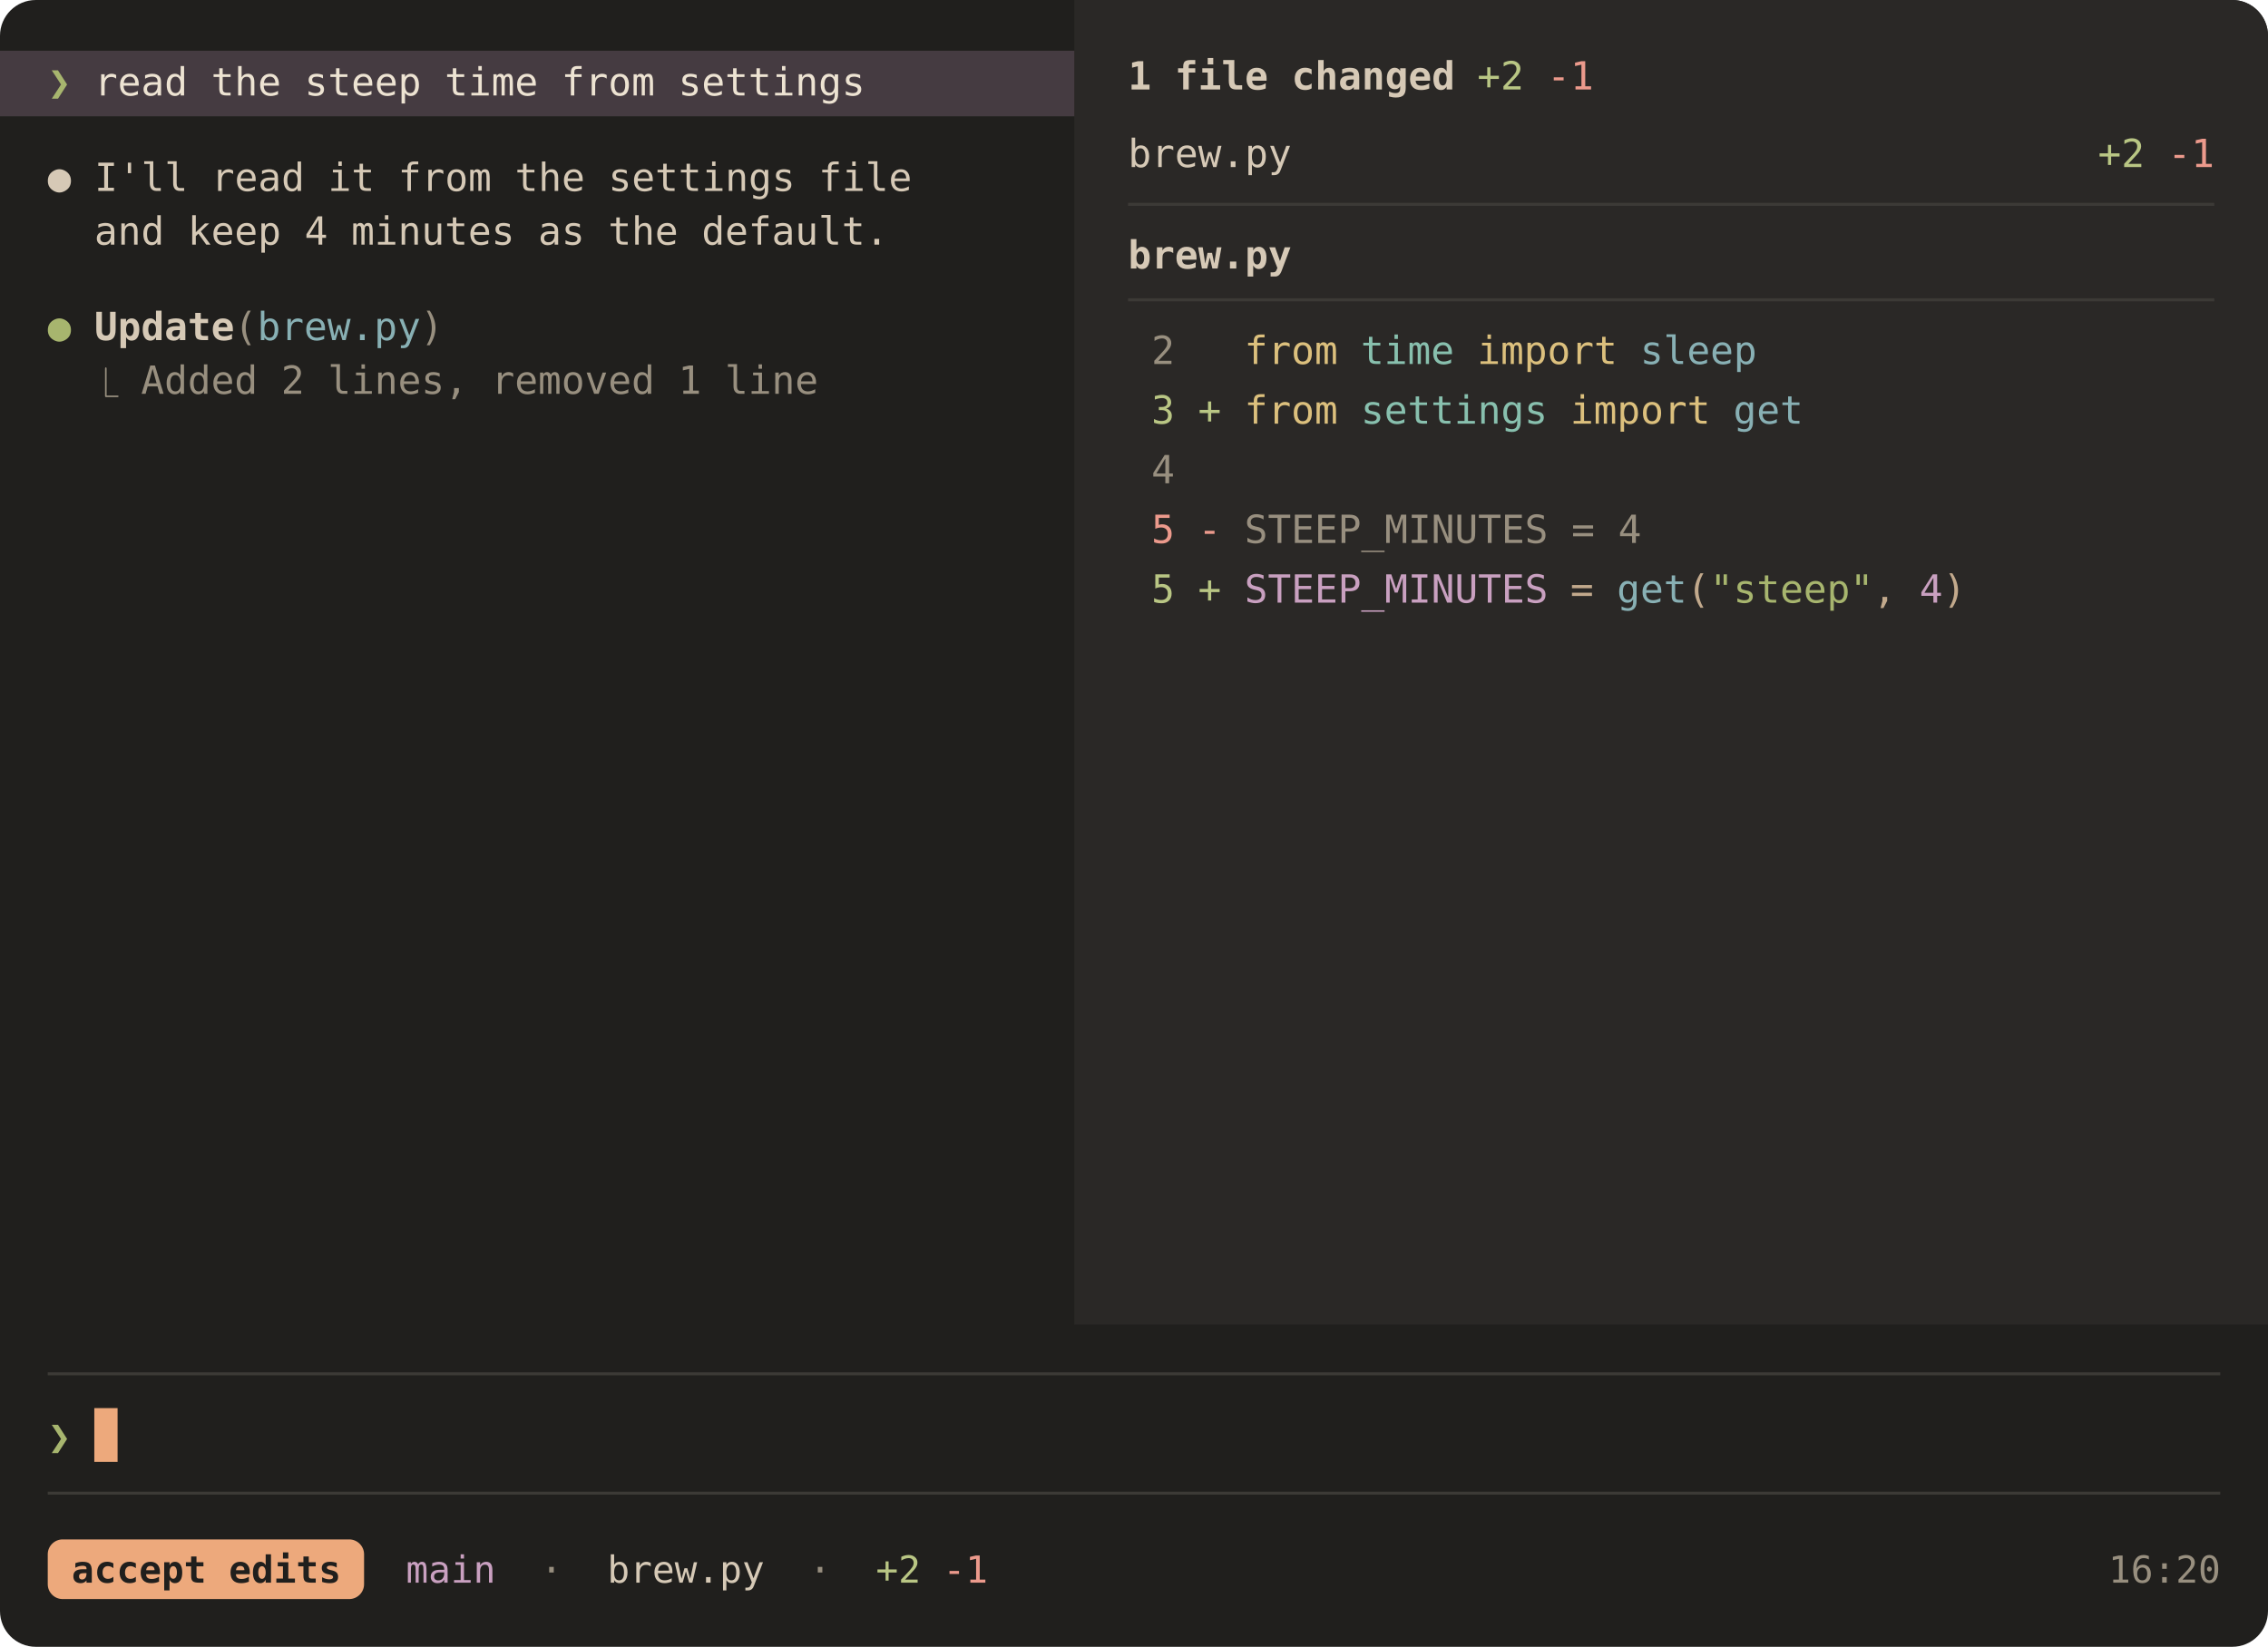
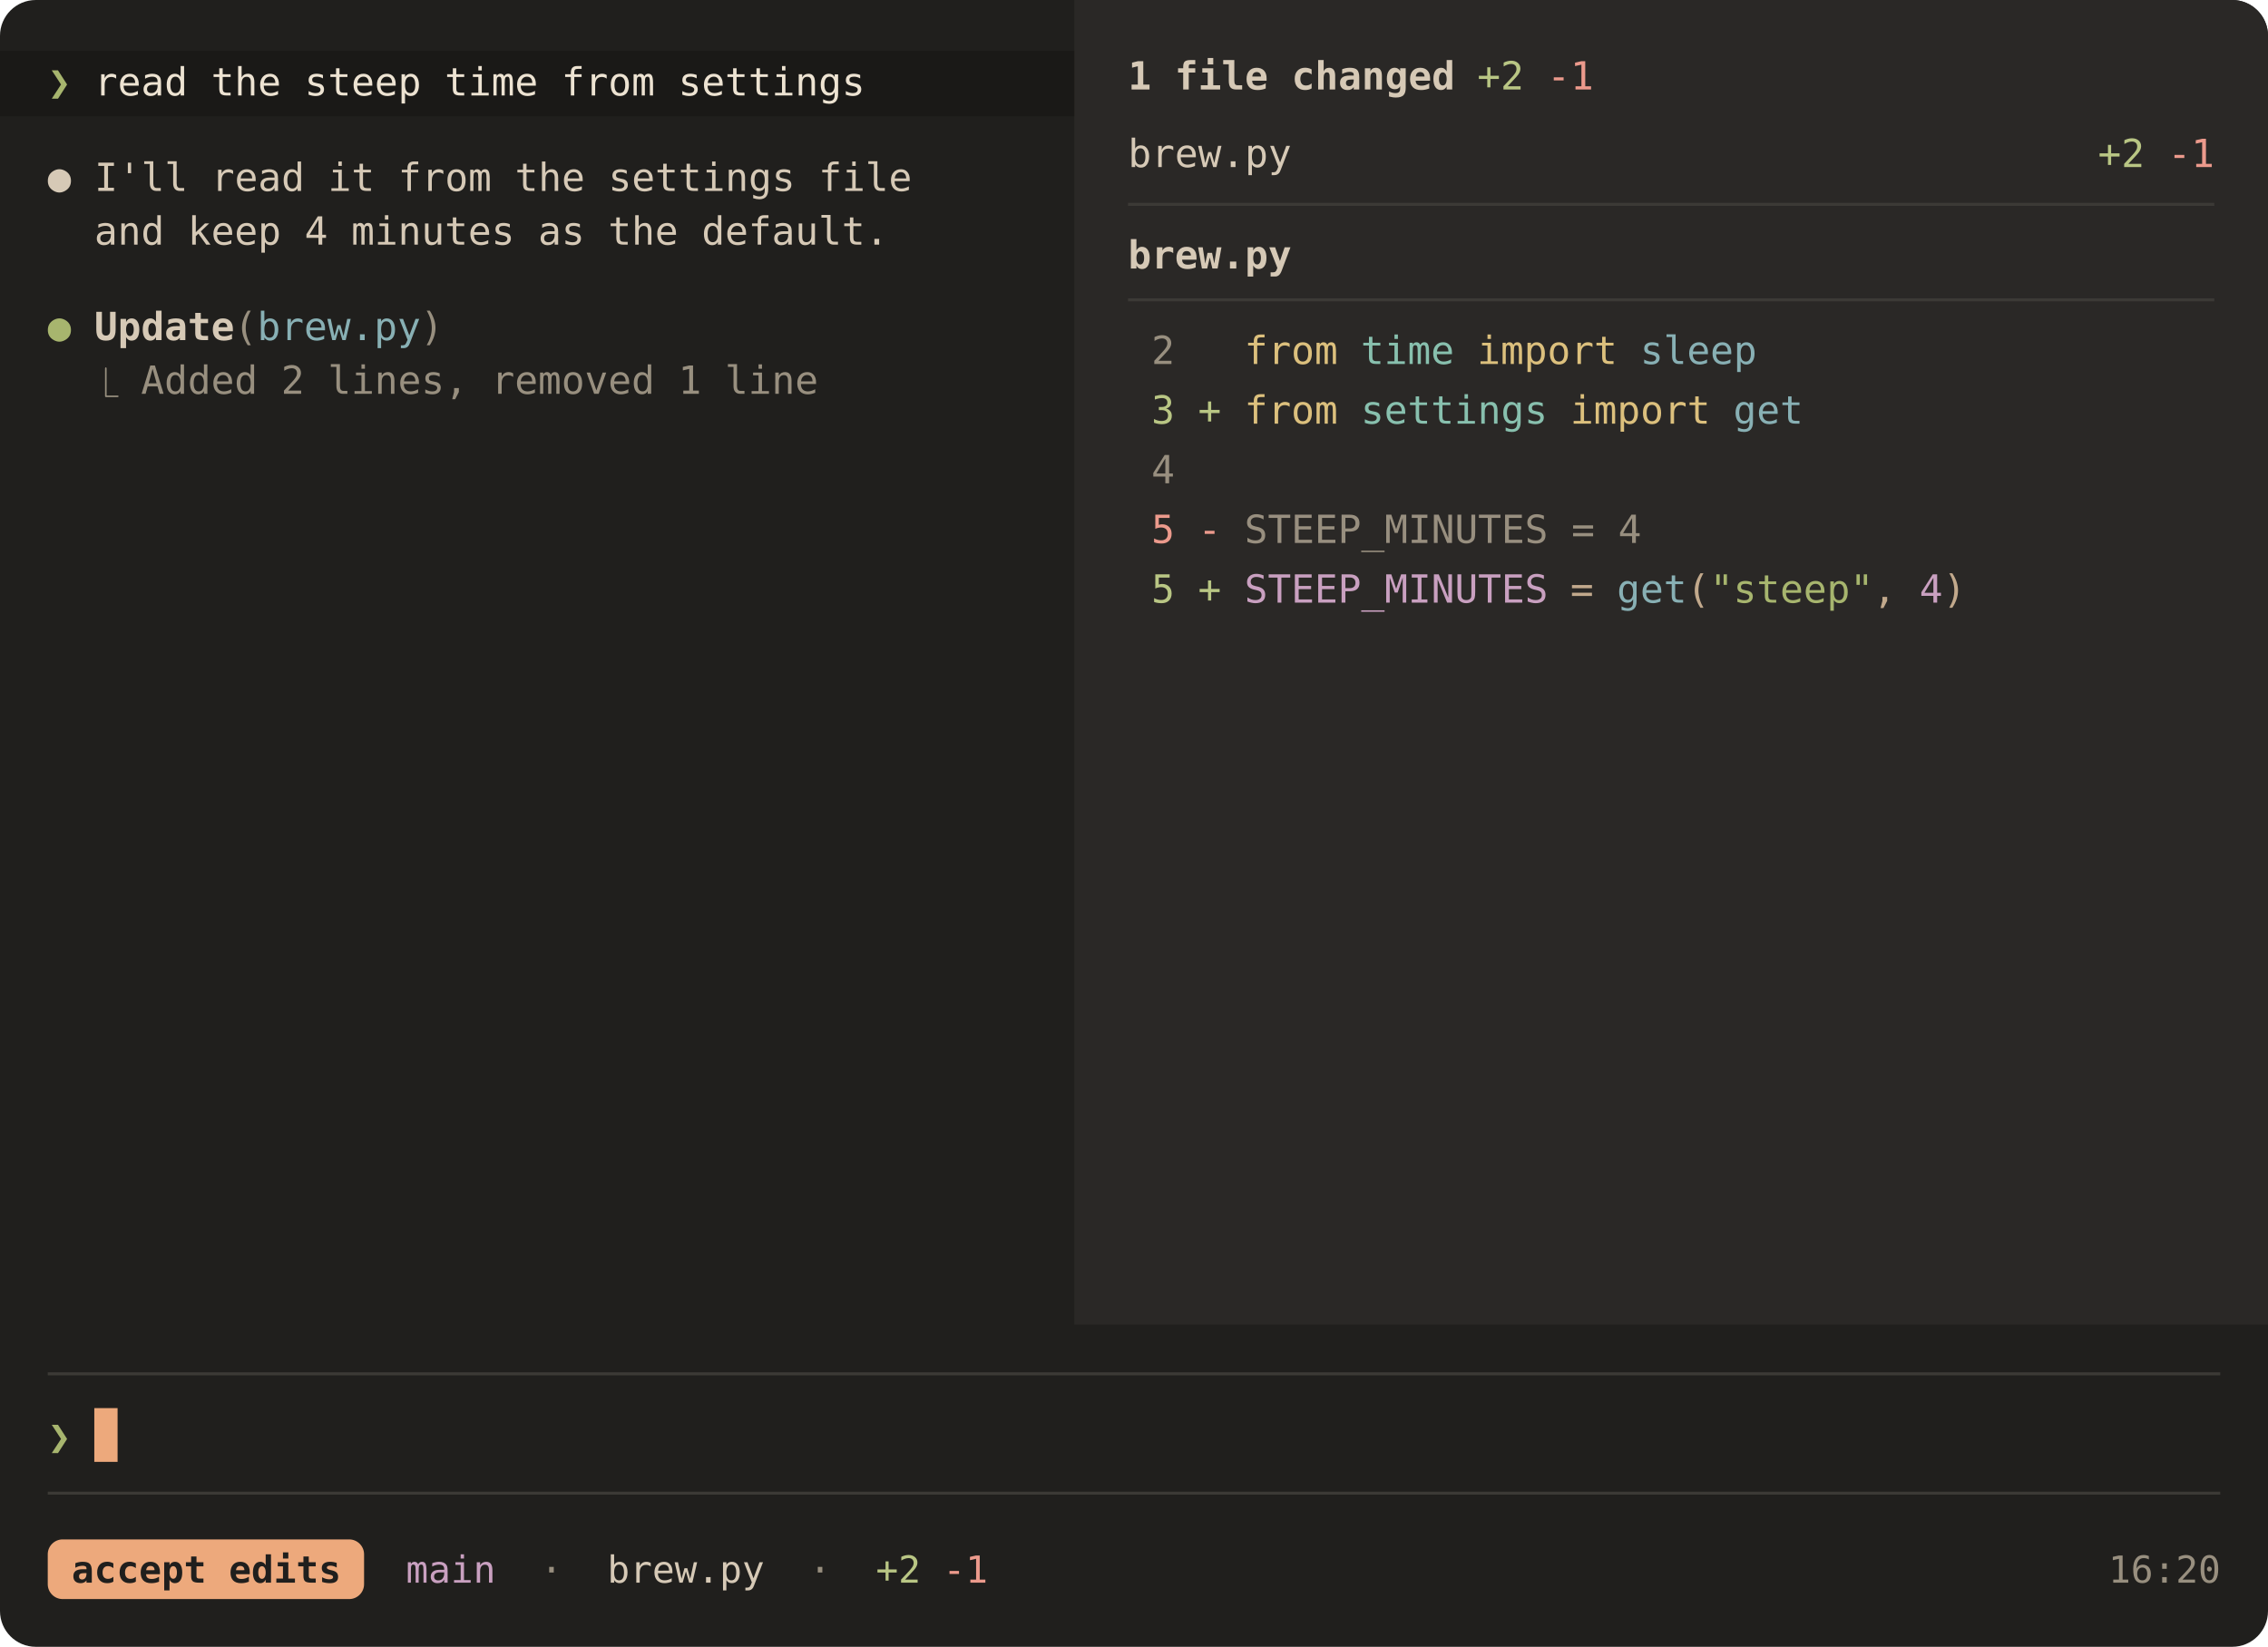
<svg xmlns="http://www.w3.org/2000/svg" width="760.0" height="552.0" viewBox="0 0 760.0 552.0" font-family="ui-monospace, Menlo, Consolas, monospace" font-size="13">
  <clipPath id="card">
    <rect width="760.0" height="552.0" rx="12" />
  </clipPath>
  <g clip-path="url(#card)">
    <rect x="0.0" y="0.0" width="760.0" height="552.0" fill="#201F1D" />
    <rect x="360.0" y="0.0" width="400.0" height="444.0" fill="#2A2826" />
-     <rect x="0.0" y="17.0" width="360.0" height="22.0" fill="#453B41" />
+     <rect x="0.0" y="17.0" width="360.0" height="22.0" fill="#1A1917" />
    <text y="32.0" xml:space="preserve">
      <tspan x="16.0" fill="#A7B56E">❯ </tspan>
      <tspan x="31.6" fill="#EDE3D2">read the steep time from settings</tspan>
    </text>
    <text y="64.0" xml:space="preserve">
      <tspan x="16.0" fill="#D6C9B6">● I'll read it from the settings file</tspan>
    </text>
    <text y="82.0" xml:space="preserve">
      <tspan x="31.6" fill="#D6C9B6">and keep 4 minutes as the default.</tspan>
    </text>
    <text y="114.0" xml:space="preserve">
      <tspan x="16.0" fill="#A7B56E">● </tspan>
      <tspan x="31.6" fill="#D6C9B6" font-weight="600">Update</tspan>
      <tspan x="78.4" fill="#988F7F">(</tspan>
      <tspan x="86.2" fill="#88B0B4">brew.py</tspan>
      <tspan x="140.8" fill="#988F7F">)</tspan>
    </text>
    <text y="132.0" xml:space="preserve">
      <tspan x="31.6" fill="#988F7F">⎿ Added 2 lines, removed 1 line</tspan>
    </text>
    <rect x="16.0" y="460.0" width="728.0" height="1.0" fill="#3C3A36" />
    <text y="486.0" xml:space="preserve">
      <tspan x="16.0" fill="#A7B56E">❯</tspan>
    </text>
    <rect x="31.6" y="472.0" width="7.8" height="18.0" fill="#EDA97C" />
    <rect x="16.0" y="500.0" width="728.0" height="1.0" fill="#3C3A36" />
    <rect x="16.0" y="516.0" width="106.0" height="20.0" rx="5" fill="#EDA97C" />
    <text y="530.5" font-size="12.5" xml:space="preserve">
      <tspan x="24.0" fill="#201F1D" font-weight="600">accept edits</tspan>
    </text>
    <text y="530.5" font-size="12.5" xml:space="preserve">
      <tspan x="136.0" fill="#C9A0C0">main</tspan>
      <tspan x="166.0" fill="#988F7F">  ·  </tspan>
      <tspan x="203.5" fill="#D6C9B6">brew.py</tspan>
      <tspan x="256.0" fill="#988F7F">  ·  </tspan>
      <tspan x="293.5" fill="#B9C684">+2</tspan>
      <tspan x="308.5" fill="#988F7F"> </tspan>
      <tspan x="316.0" fill="#EC9A8C">-1</tspan>
    </text>
    <text y="530.5" font-size="12.5" xml:space="preserve">
      <tspan x="706.5" fill="#988F7F">16:20</tspan>
    </text>
    <text y="30.0" xml:space="preserve">
      <tspan x="378.0" fill="#D6C9B6" font-weight="600">1 file changed</tspan>
      <tspan x="487.2" fill="#D6C9B6"> </tspan>
      <tspan x="495.0" fill="#B9C684">+2</tspan>
      <tspan x="510.6" fill="#D6C9B6"> </tspan>
      <tspan x="518.4" fill="#EC9A8C">-1</tspan>
    </text>
    <text y="56.0" xml:space="preserve">
      <tspan x="378.0" fill="#D6C9B6">brew.py</tspan>
    </text>
    <text y="56.0" xml:space="preserve">
      <tspan x="703.0" fill="#B9C684">+2</tspan>
      <tspan x="718.6" fill="#D6C9B6"> </tspan>
      <tspan x="726.4" fill="#EC9A8C">-1</tspan>
    </text>
    <rect x="378.0" y="68.0" width="364.0" height="1.0" fill="#3C3A36" />
    <text y="90.0" xml:space="preserve">
      <tspan x="378.0" fill="#D6C9B6" font-weight="600">brew.py</tspan>
    </text>
    <rect x="378.0" y="100.0" width="364.0" height="1.0" fill="#3C3A36" />
    <text y="122.0" xml:space="preserve">
      <tspan x="378.0" fill="#988F7F"> 2</tspan>
      <tspan x="393.6" fill="#988F7F">  </tspan>
    </text>
    <text y="122.0" xml:space="preserve">
      <tspan x="417.0" fill="#DCC07D">from</tspan>
      <tspan x="448.2" fill="#D6C9B6"> </tspan>
      <tspan x="456.0" fill="#88C0AE">time</tspan>
      <tspan x="487.2" fill="#D6C9B6"> </tspan>
      <tspan x="495.0" fill="#DCC07D">import</tspan>
      <tspan x="541.8" fill="#D6C9B6"> </tspan>
      <tspan x="549.6" fill="#88B0B4">sleep</tspan>
    </text>
    <text y="142.0" xml:space="preserve">
      <tspan x="378.0" fill="#B9C684"> 3</tspan>
      <tspan x="393.6" fill="#B9C684"> +</tspan>
    </text>
    <text y="142.0" xml:space="preserve">
      <tspan x="417.0" fill="#DCC07D">from</tspan>
      <tspan x="448.2" fill="#D6C9B6"> </tspan>
      <tspan x="456.0" fill="#88C0AE">settings</tspan>
      <tspan x="518.4" fill="#D6C9B6"> </tspan>
      <tspan x="526.2" fill="#DCC07D">import</tspan>
      <tspan x="573.0" fill="#D6C9B6"> </tspan>
      <tspan x="580.8" fill="#88B0B4">get</tspan>
    </text>
    <text y="162.0" xml:space="preserve">
      <tspan x="378.0" fill="#988F7F"> 4</tspan>
      <tspan x="393.6" fill="#988F7F">  </tspan>
    </text>
    <text y="182.0" xml:space="preserve">
      <tspan x="378.0" fill="#EC9A8C"> 5</tspan>
      <tspan x="393.6" fill="#EC9A8C"> -</tspan>
    </text>
    <text y="182.0" xml:space="preserve">
      <tspan x="417.0" fill="#988F7F">STEEP_MINUTES = 4</tspan>
    </text>
    <text y="202.0" xml:space="preserve">
      <tspan x="378.0" fill="#B9C684"> 5</tspan>
      <tspan x="393.6" fill="#B9C684"> +</tspan>
    </text>
    <text y="202.0" xml:space="preserve">
      <tspan x="417.0" fill="#C9A0C0">STEEP_MINUTES</tspan>
      <tspan x="518.4" fill="#D6C9B6"> </tspan>
      <tspan x="526.2" fill="#C2A98C">=</tspan>
      <tspan x="534.0" fill="#D6C9B6"> </tspan>
      <tspan x="541.8" fill="#88B0B4">get</tspan>
      <tspan x="565.2" fill="#C2A98C">(</tspan>
      <tspan x="573.0" fill="#A7B56E">"steep"</tspan>
      <tspan x="627.6" fill="#C2A98C">,</tspan>
      <tspan x="635.4" fill="#D6C9B6"> </tspan>
      <tspan x="643.2" fill="#C9A0C0">4</tspan>
      <tspan x="651.0" fill="#C2A98C">)</tspan>
    </text>
  </g>
</svg>
